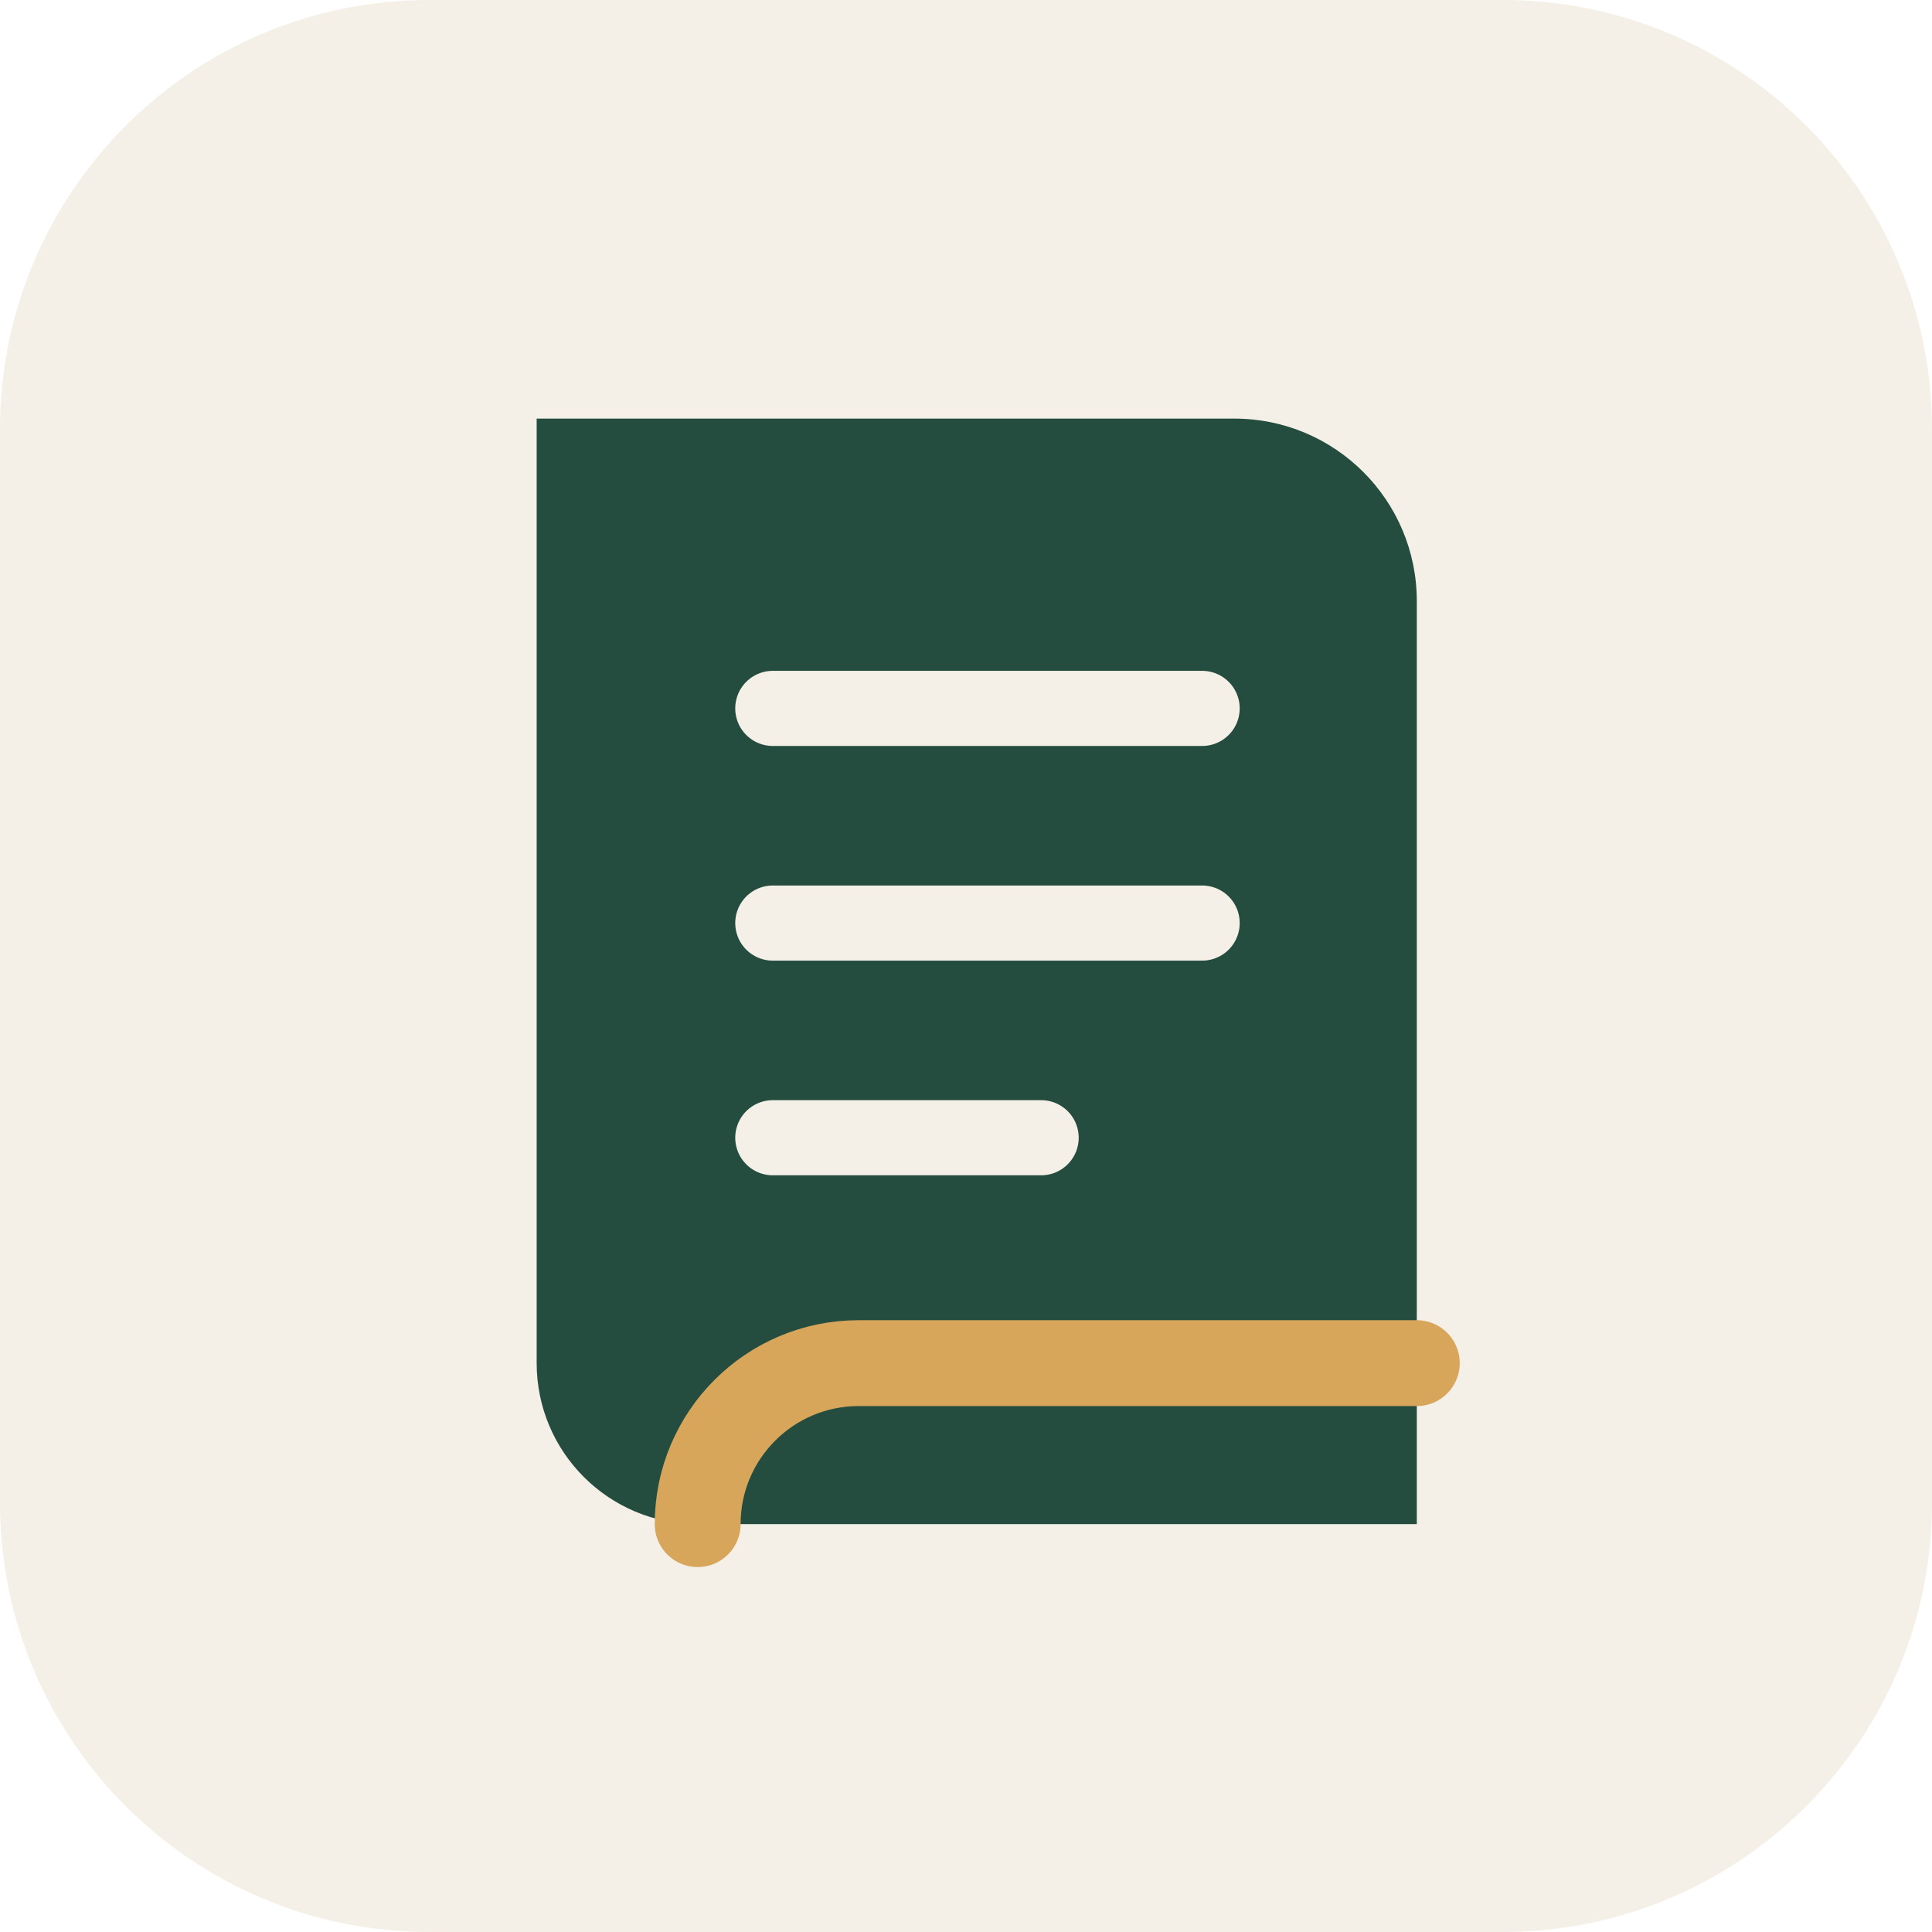
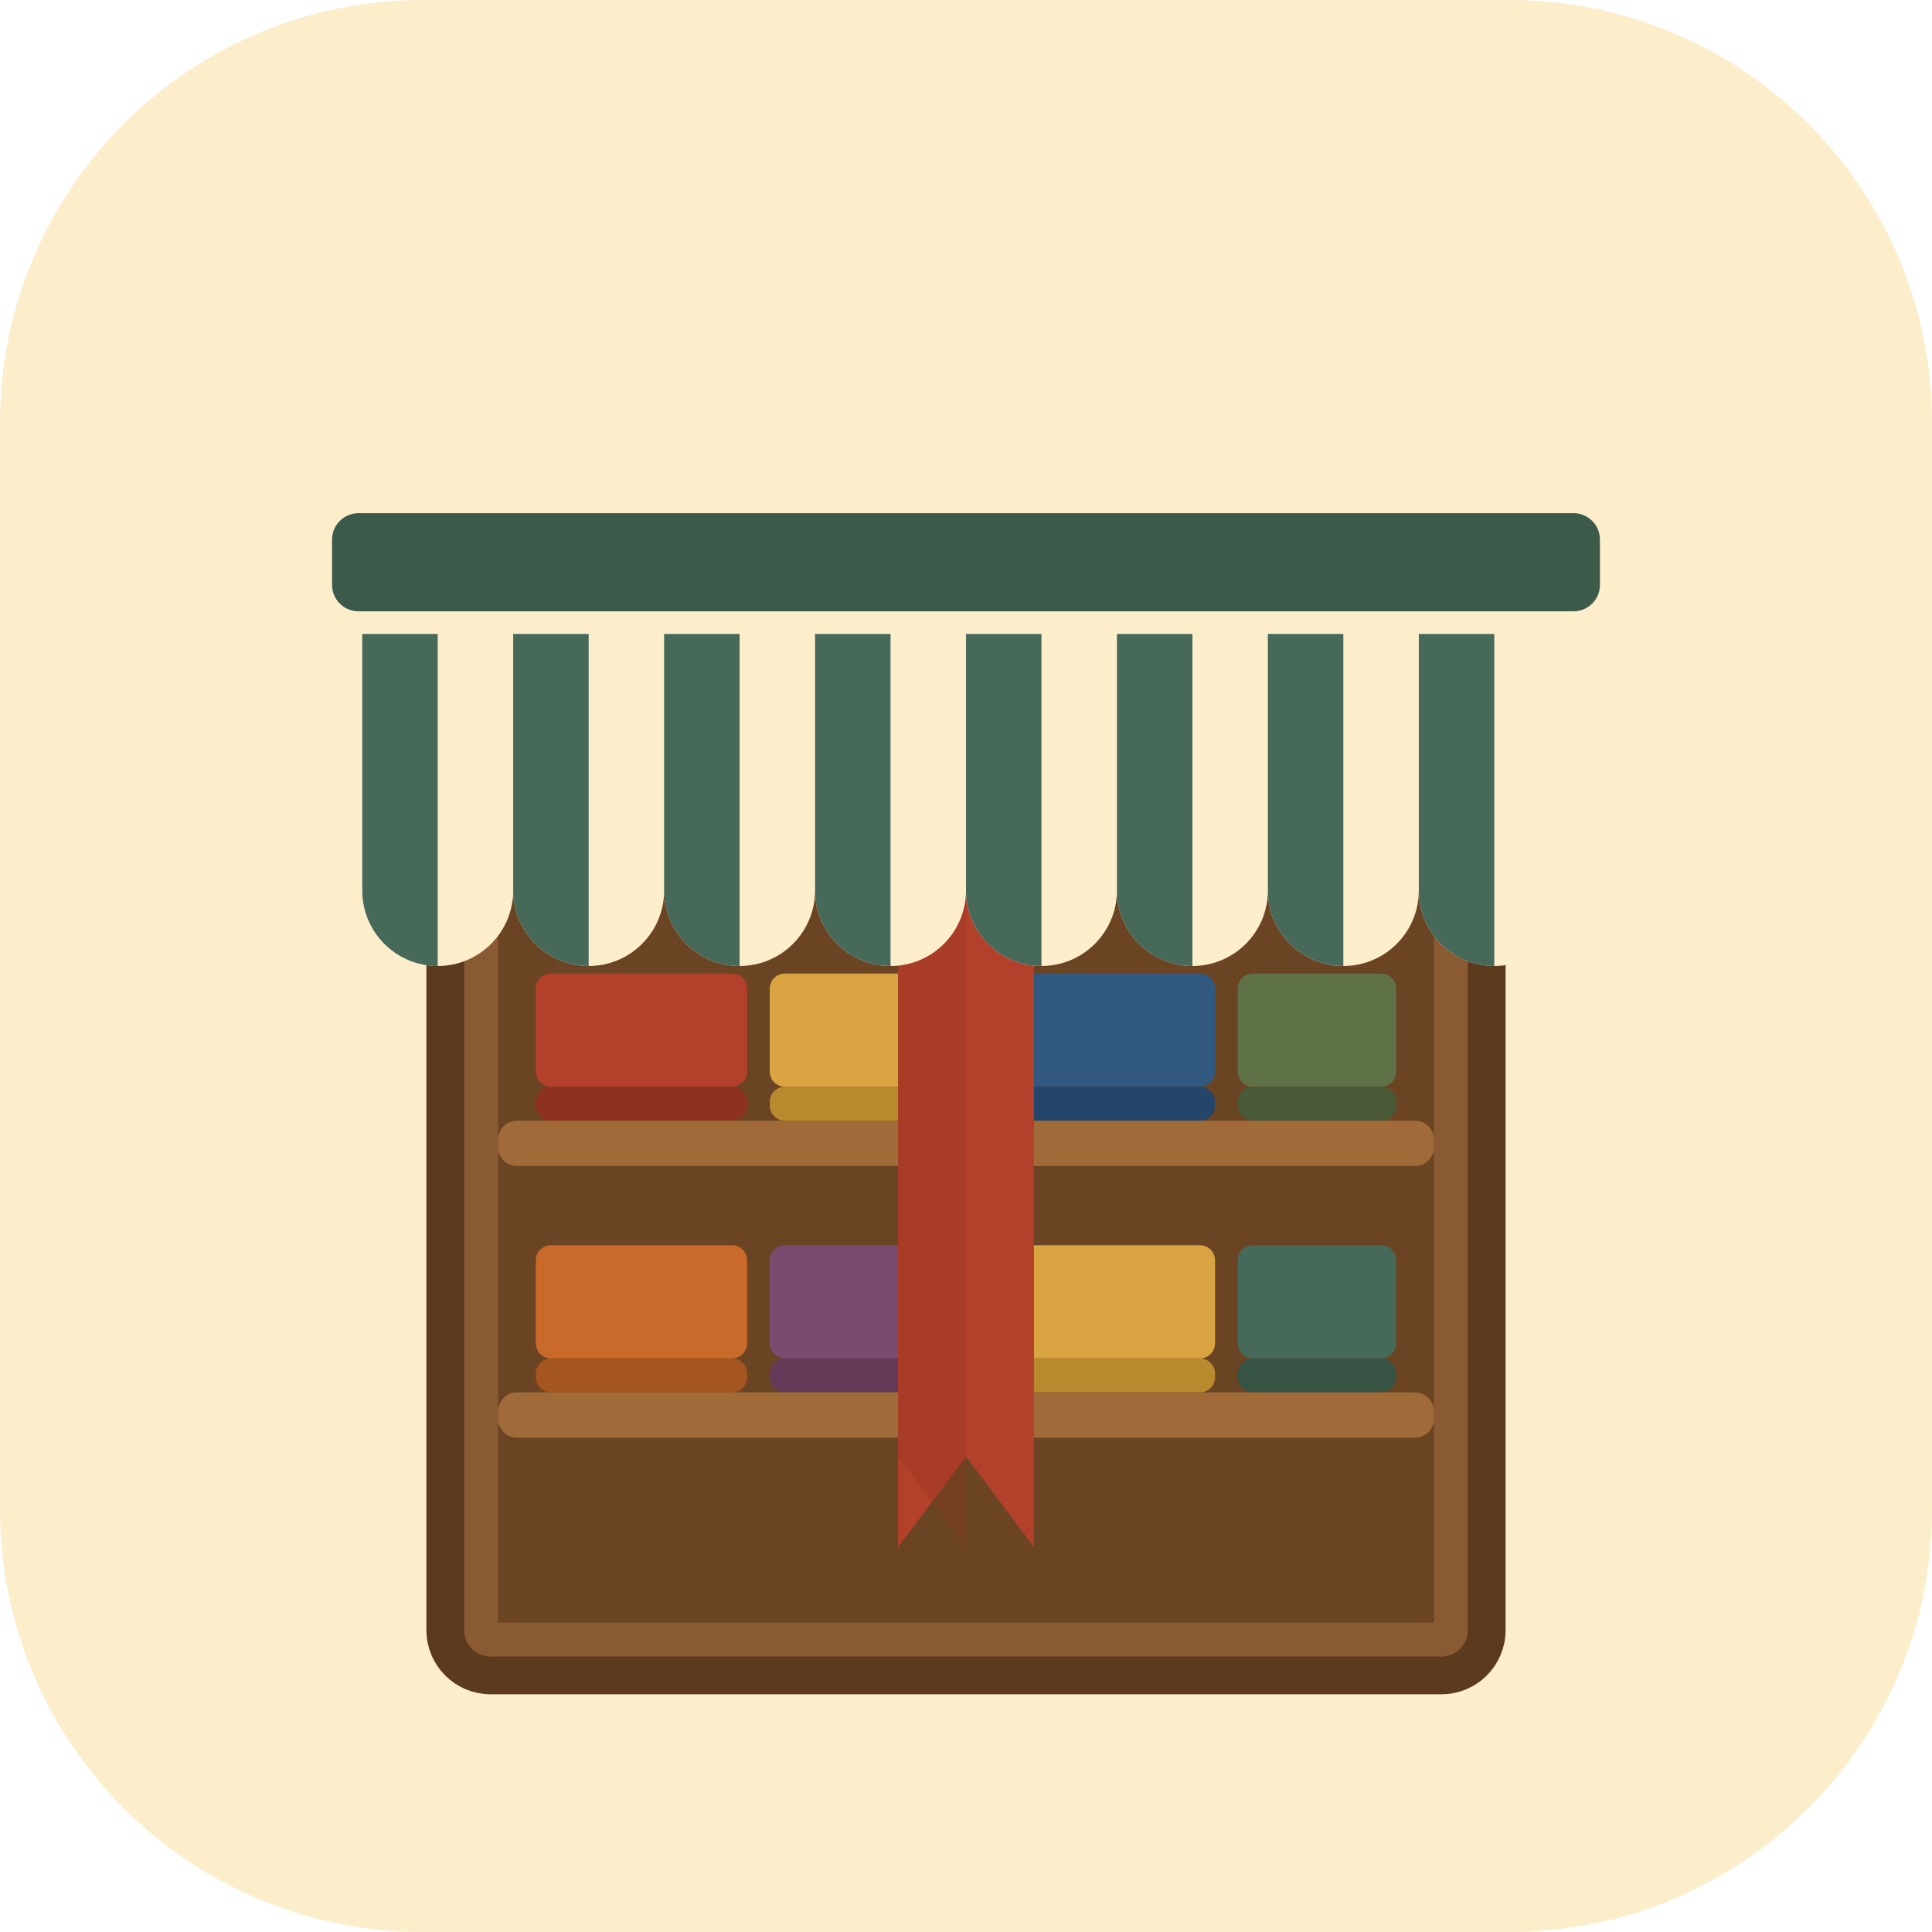
- <svg xmlns="http://www.w3.org/2000/svg" viewBox="0 0 180 180">
-   <rect width="180" height="180" rx="40" fill="#f4f0e7" />
-   <path d="M50 39h65a17 17 0 0 1 17 17v86H65a15 15 0 0 1-15-15z" fill="#244c3f" />
-   <path d="M65 142a15 15 0 0 1 15-15h52" fill="none" stroke="#d7a65b" stroke-linecap="round" stroke-width="8" />
-   <path d="M72 66h40M72 86h40M72 106h25" fill="none" stroke="#f4f0e7" stroke-linecap="round" stroke-width="7" />
+ <svg xmlns="http://www.w3.org/2000/svg" viewBox="0 0 512 512" width="180" height="180" role="img" aria-label="Fihrist">
+   <defs>
+     <clipPath id="kiosk-skirt">
+       <path d="M96 168h320v68a20 20 0 0 1-40 0 20 20 0 0 1-40 0 20 20 0 0 1-40 0 20 20 0 0 1-40 0 20 20 0 0 1-40 0 20 20 0 0 1-40 0 20 20 0 0 1-40 0 20 20 0 0 1-40 0V168Z" />
+     </clipPath>
+   </defs>
+   <rect width="512" height="512" rx="112" fill="#FCEDCB" />
+   <rect x="118" y="214" width="276" height="230" rx="12" fill="#8A5A32" />
+   <rect x="118" y="214" width="276" height="230" rx="12" fill="none" stroke="#5C3A1E" stroke-width="10" />
+   <rect x="132" y="228" width="248" height="202" fill="#6B4423" />
+   <g>
+     <rect x="142" y="258" width="56" height="30" rx="4" fill="#B3402A" />
+     <rect x="142" y="288" width="56" height="9" rx="4" fill="#8F3120" />
+     <rect x="204" y="258" width="56" height="30" rx="4" fill="#D9A441" />
+     <rect x="204" y="288" width="56" height="9" rx="4" fill="#B98A2E" />
+     <rect x="266" y="258" width="56" height="30" rx="4" fill="#31597F" />
+     <rect x="266" y="288" width="56" height="9" rx="4" fill="#25466B" />
+     <rect x="328" y="258" width="42" height="30" rx="4" fill="#5F7247" />
+     <rect x="328" y="288" width="42" height="9" rx="4" fill="#4A5A37" />
+   </g>
+   <rect x="132" y="297" width="248" height="12" rx="5" fill="#A06B39" />
+   <g>
+     <rect x="142" y="330" width="56" height="30" rx="4" fill="#C96A2B" />
+     <rect x="142" y="360" width="56" height="9" rx="4" fill="#A55520" />
+     <rect x="204" y="330" width="56" height="30" rx="4" fill="#7C4A6E" />
+     <rect x="204" y="360" width="56" height="9" rx="4" fill="#653A59" />
+     <rect x="266" y="330" width="56" height="30" rx="4" fill="#D9A441" />
+     <rect x="266" y="360" width="56" height="9" rx="4" fill="#B98A2E" />
+     <rect x="328" y="330" width="42" height="30" rx="4" fill="#46695A" />
+     <rect x="328" y="360" width="42" height="9" rx="4" fill="#365343" />
+   </g>
+   <rect x="132" y="369" width="248" height="12" rx="5" fill="#A06B39" />
+   <path d="M238 214h36v196l-18-24-18 24Z" fill="#B3402A" />
+   <path d="M238 214h18v196l-18-24Z" fill="#8F3120" opacity=".28" />
+   <g clip-path="url(#kiosk-skirt)">
+     <rect x="96" y="160" width="320" height="96" fill="#FCEDCB" />
+     <g fill="#46695A">
+       <rect x="96" y="160" width="20" height="96" />
+       <rect x="136" y="160" width="20" height="96" />
+       <rect x="176" y="160" width="20" height="96" />
+       <rect x="216" y="160" width="20" height="96" />
+       <rect x="256" y="160" width="20" height="96" />
+       <rect x="296" y="160" width="20" height="96" />
+       <rect x="336" y="160" width="20" height="96" />
+       <rect x="376" y="160" width="20" height="96" />
+     </g>
+   </g>
+   <rect x="88" y="136" width="336" height="26" rx="7" fill="#3B5A4A" />
</svg>
